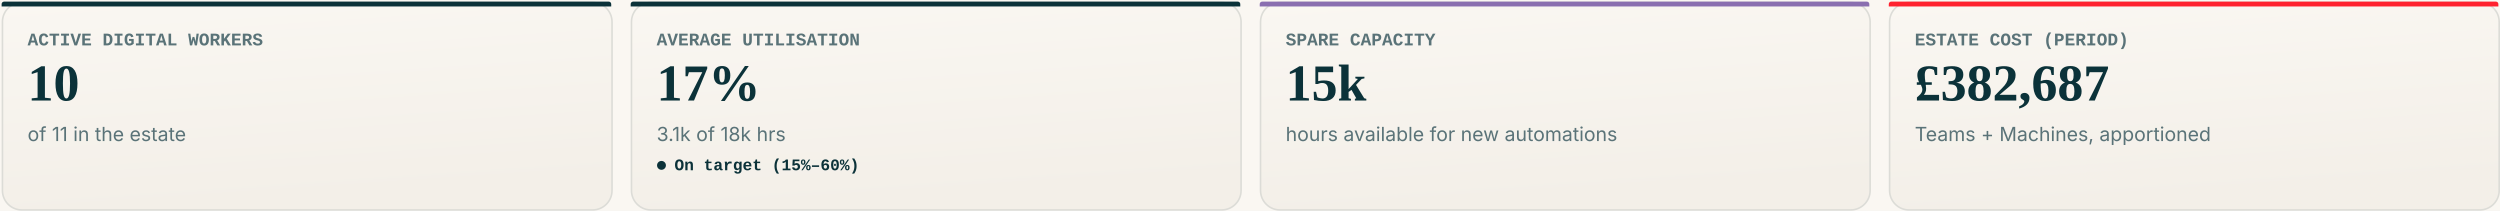
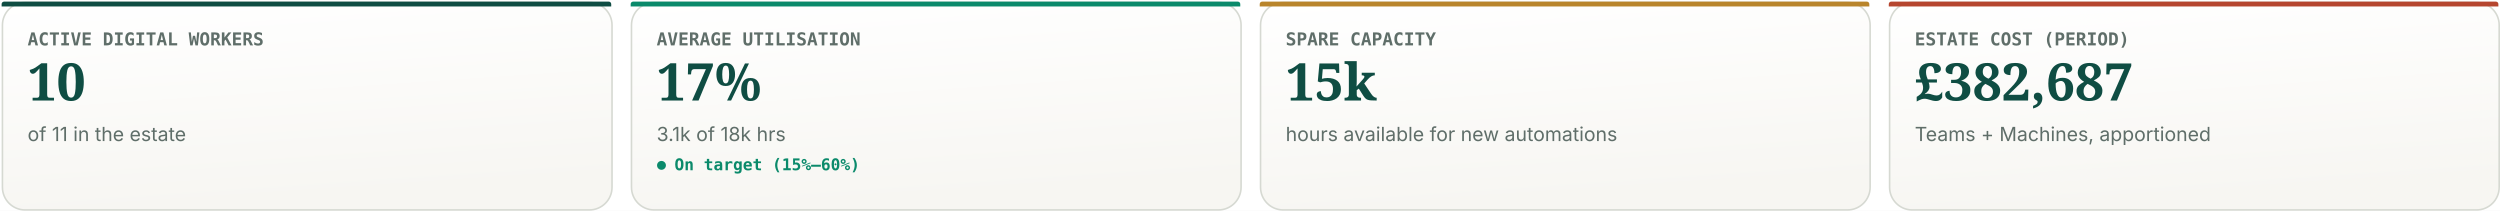
<svg xmlns="http://www.w3.org/2000/svg" version="1.1" class="marks" width="1542" height="130" viewBox="0 0 1542 130">
-   <rect width="1542" height="130" fill="#FAF7F2" />
+   <rect width="1542" height="130" fill="#FFFFFF" />
  <g fill="none" stroke-miterlimit="10" transform="translate(1,1)">
    <g class="mark-group role-frame root" role="graphics-object" aria-roledescription="group mark container">
      <g transform="translate(0,0)">
        <path class="background" aria-hidden="true" d="M0,0h1540v128h-1540Z" />
        <g>
          <g class="mark-group role-scope tile" role="graphics-object" aria-roledescription="group mark container">
            <g transform="translate(0,0)">
-               <path class="background" aria-hidden="true" d="M12.5,0.5L364.5,0.5C371.123,0.5,376.5,5.877,376.5,12.5L376.5,116.5C376.5,123.123,371.123,128.5,364.5,128.5L12.5,128.5C5.877,128.5,0.5,123.123,0.5,116.5L0.5,12.5C0.5,5.877,5.877,0.5,12.5,0.5Z" fill="url(#gradient_0)" stroke="#DCDCD7" />
+               <path class="background" aria-hidden="true" d="M14.5,0.5L362.5,0.5C370.227,0.5,376.5,6.773,376.5,14.5L376.5,114.5C376.5,122.227,370.227,128.5,362.5,128.5L14.5,128.5C6.773,128.5,0.5,122.227,0.5,114.5L0.5,14.5C0.5,6.773,6.773,0.5,14.5,0.5Z" fill="url(#gradient_0)" stroke="#D6D9D2" />
              <g>
                <g class="mark-rect role-mark" role="graphics-symbol" aria-roledescription="rect mark container">
-                   <path d="M1.5,0L374.5,0C375.328,0,376,0.672,376,1.5L376,3C376,3,376,3,376,3L0,3C0,3,0,3,0,3L0,1.5C0,0.672,0.672,0,1.5,0Z" fill="#0B3239" />
+                   <path d="M1.5,0L374.5,0C375.328,0,376,0.672,376,1.5L376,3C376,3,376,3,376,3L0,3C0,3,0,3,0,3L0,1.5C0,0.672,0.672,0,1.5,0Z" fill="#0F4D43" />
                </g>
                <g class="mark-text role-mark" role="graphics-object" aria-roledescription="text mark container">
-                   <text text-anchor="start" transform="translate(16,27)" font-family="'JetBrains Mono', 'Roboto Mono', Consolas, 'Courier New', monospace" font-size="11px" font-weight="bold" fill="#5A7378">ACTIVE DIGITAL WORKERS</text>
+                   <text text-anchor="start" transform="translate(16,27)" font-family="'JetBrains Mono', Consolas, 'Roboto Mono', monospace" font-size="11px" font-weight="bold" fill="#5F6E69">ACTIVE DIGITAL WORKERS</text>
                </g>
                <g class="mark-text role-mark" role="graphics-object" aria-roledescription="text mark container">
-                   <text text-anchor="start" transform="translate(16,61)" font-family="Georgia, Gelasio, 'Times New Roman', serif" font-size="32px" font-weight="bold" fill="#0B3239">10</text>
+                   <text text-anchor="start" transform="translate(16,61)" font-family="Fraunces, Cambria, Georgia, Gelasio, serif" font-size="32px" font-weight="bold" fill="#0F4D43">10</text>
                </g>
                <g class="mark-text role-mark" role="graphics-object" aria-roledescription="text mark container">
-                   <text text-anchor="start" transform="translate(16,85)" font-family="'JetBrains Mono', 'Roboto Mono', Consolas, 'Courier New', monospace" font-size="11.5px" font-weight="bold" fill="#5A7378" />
+                   <text text-anchor="start" transform="translate(16,85)" font-family="'JetBrains Mono', Consolas, 'Roboto Mono', monospace" font-size="11.5px" font-weight="bold" fill="#5F6E69" />
                </g>
                <g class="mark-text role-mark" role="graphics-object" aria-roledescription="text mark container">
-                   <text text-anchor="start" transform="translate(16,86)" font-family="Calibri, Carlito, 'Segoe UI', Inter, Arial, sans-serif" font-size="12px" fill="#5A7378">of 11 in the estate</text>
+                   <text text-anchor="start" transform="translate(16,86)" font-family="Inter, 'Segoe UI', Carlito, Calibri, Arial, sans-serif" font-size="12px" fill="#5F6E69">of 11 in the estate</text>
                </g>
                <g class="mark-symbol role-mark" role="graphics-symbol" aria-roledescription="symbol mark container">
-                   <path transform="translate(19,101)" d="M2.739,0A2.739,2.739,0,1,1,-2.739,0A2.739,2.739,0,1,1,2.739,0" fill="#0B3239" opacity="0" />
+                   <path transform="translate(19,101)" d="M2.739,0A2.739,2.739,0,1,1,-2.739,0A2.739,2.739,0,1,1,2.739,0" fill="#0B8A6B" opacity="0" />
                </g>
                <g class="mark-text role-mark" role="graphics-object" aria-roledescription="text mark container">
-                   <text text-anchor="start" transform="translate(27,104)" font-family="'JetBrains Mono', 'Roboto Mono', Consolas, 'Courier New', monospace" font-size="10px" font-weight="bold" fill="#0B3239" />
+                   <text text-anchor="start" transform="translate(27,104)" font-family="'JetBrains Mono', Consolas, 'Roboto Mono', monospace" font-size="10px" font-weight="bold" fill="#0B8A6B" />
                </g>
              </g>
              <path class="foreground" aria-hidden="true" d="" display="none" />
            </g>
            <g transform="translate(388,0)">
-               <path class="background" aria-hidden="true" d="M12.5,0.5L364.5,0.5C371.123,0.5,376.5,5.877,376.5,12.5L376.5,116.5C376.5,123.123,371.123,128.5,364.5,128.5L12.5,128.5C5.877,128.5,0.5,123.123,0.5,116.5L0.5,12.5C0.5,5.877,5.877,0.5,12.5,0.5Z" fill="url(#gradient_1)" stroke="#DCDCD7" />
+               <path class="background" aria-hidden="true" d="M14.5,0.5L362.5,0.5C370.227,0.5,376.5,6.773,376.5,14.5L376.5,114.5C376.5,122.227,370.227,128.5,362.5,128.5L14.5,128.5C6.773,128.5,0.5,122.227,0.5,114.5L0.5,14.5C0.5,6.773,6.773,0.5,14.5,0.5Z" fill="url(#gradient_1)" stroke="#D6D9D2" />
              <g>
                <g class="mark-rect role-mark" role="graphics-symbol" aria-roledescription="rect mark container">
-                   <path d="M1.5,0L374.5,0C375.328,0,376,0.672,376,1.5L376,3C376,3,376,3,376,3L0,3C0,3,0,3,0,3L0,1.5C0,0.672,0.672,0,1.5,0Z" fill="#0B3239" />
+                   <path d="M1.5,0L374.5,0C375.328,0,376,0.672,376,1.5L376,3C376,3,376,3,376,3L0,3C0,3,0,3,0,3L0,1.5C0,0.672,0.672,0,1.5,0Z" fill="#0B8A6B" />
                </g>
                <g class="mark-text role-mark" role="graphics-object" aria-roledescription="text mark container">
-                   <text text-anchor="start" transform="translate(16,27)" font-family="'JetBrains Mono', 'Roboto Mono', Consolas, 'Courier New', monospace" font-size="11px" font-weight="bold" fill="#5A7378">AVERAGE UTILISATION</text>
+                   <text text-anchor="start" transform="translate(16,27)" font-family="'JetBrains Mono', Consolas, 'Roboto Mono', monospace" font-size="11px" font-weight="bold" fill="#5F6E69">AVERAGE UTILISATION</text>
                </g>
                <g class="mark-text role-mark" role="graphics-object" aria-roledescription="text mark container">
-                   <text text-anchor="start" transform="translate(16,61)" font-family="Georgia, Gelasio, 'Times New Roman', serif" font-size="32px" font-weight="bold" fill="#0B3239">17%</text>
+                   <text text-anchor="start" transform="translate(16,61)" font-family="Fraunces, Cambria, Georgia, Gelasio, serif" font-size="32px" font-weight="bold" fill="#0F4D43">17%</text>
                </g>
                <g class="mark-text role-mark" role="graphics-object" aria-roledescription="text mark container">
-                   <text text-anchor="start" transform="translate(16,85)" font-family="'JetBrains Mono', 'Roboto Mono', Consolas, 'Courier New', monospace" font-size="11.5px" font-weight="bold" fill="#5A7378" />
+                   <text text-anchor="start" transform="translate(16,85)" font-family="'JetBrains Mono', Consolas, 'Roboto Mono', monospace" font-size="11.5px" font-weight="bold" fill="#5F6E69" />
                </g>
                <g class="mark-text role-mark" role="graphics-object" aria-roledescription="text mark container">
-                   <text text-anchor="start" transform="translate(16,86)" font-family="Calibri, Carlito, 'Segoe UI', Inter, Arial, sans-serif" font-size="12px" fill="#5A7378">3.1k of 18k hrs</text>
+                   <text text-anchor="start" transform="translate(16,86)" font-family="Inter, 'Segoe UI', Carlito, Calibri, Arial, sans-serif" font-size="12px" fill="#5F6E69">3.1k of 18k hrs</text>
                </g>
                <g class="mark-symbol role-mark" role="graphics-symbol" aria-roledescription="symbol mark container">
-                   <path transform="translate(19,101)" d="M2.739,0A2.739,2.739,0,1,1,-2.739,0A2.739,2.739,0,1,1,2.739,0" fill="#0B3239" opacity="1" />
+                   <path transform="translate(19,101)" d="M2.739,0A2.739,2.739,0,1,1,-2.739,0A2.739,2.739,0,1,1,2.739,0" fill="#0B8A6B" opacity="1" />
                </g>
                <g class="mark-text role-mark" role="graphics-object" aria-roledescription="text mark container">
-                   <text text-anchor="start" transform="translate(27,104)" font-family="'JetBrains Mono', 'Roboto Mono', Consolas, 'Courier New', monospace" font-size="10px" font-weight="bold" fill="#0B3239">On target (15%–60%)</text>
+                   <text text-anchor="start" transform="translate(27,104)" font-family="'JetBrains Mono', Consolas, 'Roboto Mono', monospace" font-size="10px" font-weight="bold" fill="#0B8A6B">On target (15%–60%)</text>
                </g>
              </g>
              <path class="foreground" aria-hidden="true" d="" display="none" />
            </g>
            <g transform="translate(776,0)">
-               <path class="background" aria-hidden="true" d="M12.5,0.5L364.5,0.5C371.123,0.5,376.5,5.877,376.5,12.5L376.5,116.5C376.5,123.123,371.123,128.5,364.5,128.5L12.5,128.5C5.877,128.5,0.5,123.123,0.5,116.5L0.5,12.5C0.5,5.877,5.877,0.5,12.5,0.5Z" fill="url(#gradient_2)" stroke="#DCDCD7" />
+               <path class="background" aria-hidden="true" d="M14.5,0.5L362.5,0.5C370.227,0.5,376.5,6.773,376.5,14.5L376.5,114.5C376.5,122.227,370.227,128.5,362.5,128.5L14.5,128.5C6.773,128.5,0.5,122.227,0.5,114.5L0.5,14.5C0.5,6.773,6.773,0.5,14.5,0.5Z" fill="url(#gradient_2)" stroke="#D6D9D2" />
              <g>
                <g class="mark-rect role-mark" role="graphics-symbol" aria-roledescription="rect mark container">
-                   <path d="M1.5,0L374.5,0C375.328,0,376,0.672,376,1.5L376,3C376,3,376,3,376,3L0,3C0,3,0,3,0,3L0,1.5C0,0.672,0.672,0,1.5,0Z" fill="#8A6FB0" />
+                   <path d="M1.5,0L374.5,0C375.328,0,376,0.672,376,1.5L376,3C376,3,376,3,376,3L0,3C0,3,0,3,0,3L0,1.5C0,0.672,0.672,0,1.5,0Z" fill="#B9852C" />
                </g>
                <g class="mark-text role-mark" role="graphics-object" aria-roledescription="text mark container">
-                   <text text-anchor="start" transform="translate(16,27)" font-family="'JetBrains Mono', 'Roboto Mono', Consolas, 'Courier New', monospace" font-size="11px" font-weight="bold" fill="#5A7378">SPARE CAPACITY</text>
+                   <text text-anchor="start" transform="translate(16,27)" font-family="'JetBrains Mono', Consolas, 'Roboto Mono', monospace" font-size="11px" font-weight="bold" fill="#5F6E69">SPARE CAPACITY</text>
                </g>
                <g class="mark-text role-mark" role="graphics-object" aria-roledescription="text mark container">
-                   <text text-anchor="start" transform="translate(16,61)" font-family="Georgia, Gelasio, 'Times New Roman', serif" font-size="32px" font-weight="bold" fill="#0B3239">15k</text>
+                   <text text-anchor="start" transform="translate(16,61)" font-family="Fraunces, Cambria, Georgia, Gelasio, serif" font-size="32px" font-weight="bold" fill="#0F4D43">15k</text>
                </g>
                <g class="mark-text role-mark" role="graphics-object" aria-roledescription="text mark container">
-                   <text text-anchor="start" transform="translate(16,85)" font-family="'JetBrains Mono', 'Roboto Mono', Consolas, 'Courier New', monospace" font-size="11.5px" font-weight="bold" fill="#5A7378" />
+                   <text text-anchor="start" transform="translate(16,85)" font-family="'JetBrains Mono', Consolas, 'Roboto Mono', monospace" font-size="11.5px" font-weight="bold" fill="#5F6E69" />
                </g>
                <g class="mark-text role-mark" role="graphics-object" aria-roledescription="text mark container">
-                   <text text-anchor="start" transform="translate(16,86)" font-family="Calibri, Carlito, 'Segoe UI', Inter, Arial, sans-serif" font-size="12px" fill="#5A7378">hours available for new automations</text>
+                   <text text-anchor="start" transform="translate(16,86)" font-family="Inter, 'Segoe UI', Carlito, Calibri, Arial, sans-serif" font-size="12px" fill="#5F6E69">hours available for new automations</text>
                </g>
                <g class="mark-symbol role-mark" role="graphics-symbol" aria-roledescription="symbol mark container">
-                   <path transform="translate(19,101)" d="M2.739,0A2.739,2.739,0,1,1,-2.739,0A2.739,2.739,0,1,1,2.739,0" fill="#0B3239" opacity="0" />
+                   <path transform="translate(19,101)" d="M2.739,0A2.739,2.739,0,1,1,-2.739,0A2.739,2.739,0,1,1,2.739,0" fill="#0B8A6B" opacity="0" />
                </g>
                <g class="mark-text role-mark" role="graphics-object" aria-roledescription="text mark container">
-                   <text text-anchor="start" transform="translate(27,104)" font-family="'JetBrains Mono', 'Roboto Mono', Consolas, 'Courier New', monospace" font-size="10px" font-weight="bold" fill="#0B3239" />
+                   <text text-anchor="start" transform="translate(27,104)" font-family="'JetBrains Mono', Consolas, 'Roboto Mono', monospace" font-size="10px" font-weight="bold" fill="#0B8A6B" />
                </g>
              </g>
              <path class="foreground" aria-hidden="true" d="" display="none" />
            </g>
            <g transform="translate(1164,0)">
-               <path class="background" aria-hidden="true" d="M12.5,0.5L364.5,0.5C371.123,0.5,376.5,5.877,376.5,12.5L376.5,116.5C376.5,123.123,371.123,128.5,364.5,128.5L12.5,128.5C5.877,128.5,0.5,123.123,0.5,116.5L0.5,12.5C0.5,5.877,5.877,0.5,12.5,0.5Z" fill="url(#gradient_3)" stroke="#DCDCD7" />
+               <path class="background" aria-hidden="true" d="M14.5,0.5L362.5,0.5C370.227,0.5,376.5,6.773,376.5,14.5L376.5,114.5C376.5,122.227,370.227,128.5,362.5,128.5L14.5,128.5C6.773,128.5,0.5,122.227,0.5,114.5L0.5,14.5C0.5,6.773,6.773,0.5,14.5,0.5Z" fill="url(#gradient_3)" stroke="#D6D9D2" />
              <g>
                <g class="mark-rect role-mark" role="graphics-symbol" aria-roledescription="rect mark container">
-                   <path d="M1.5,0L374.5,0C375.328,0,376,0.672,376,1.5L376,3C376,3,376,3,376,3L0,3C0,3,0,3,0,3L0,1.5C0,0.672,0.672,0,1.5,0Z" fill="#FF222F" />
+                   <path d="M1.5,0L374.5,0C375.328,0,376,0.672,376,1.5L376,3C376,3,376,3,376,3L0,3C0,3,0,3,0,3L0,1.5C0,0.672,0.672,0,1.5,0Z" fill="#B6462F" />
                </g>
                <g class="mark-text role-mark" role="graphics-object" aria-roledescription="text mark container">
-                   <text text-anchor="start" transform="translate(16,27)" font-family="'JetBrains Mono', 'Roboto Mono', Consolas, 'Courier New', monospace" font-size="11px" font-weight="bold" fill="#5A7378">ESTATE COST (PERIOD)</text>
+                   <text text-anchor="start" transform="translate(16,27)" font-family="'JetBrains Mono', Consolas, 'Roboto Mono', monospace" font-size="11px" font-weight="bold" fill="#5F6E69">ESTATE COST (PERIOD)</text>
                </g>
                <g class="mark-text role-mark" role="graphics-object" aria-roledescription="text mark container">
-                   <text text-anchor="start" transform="translate(16,61)" font-family="Georgia, Gelasio, 'Times New Roman', serif" font-size="32px" font-weight="bold" fill="#0B3239">£382,687</text>
+                   <text text-anchor="start" transform="translate(16,61)" font-family="Fraunces, Cambria, Georgia, Gelasio, serif" font-size="32px" font-weight="bold" fill="#0F4D43">£382,687</text>
                </g>
                <g class="mark-text role-mark" role="graphics-object" aria-roledescription="text mark container">
-                   <text text-anchor="start" transform="translate(16,85)" font-family="'JetBrains Mono', 'Roboto Mono', Consolas, 'Courier New', monospace" font-size="11.5px" font-weight="bold" fill="#5A7378" />
+                   <text text-anchor="start" transform="translate(16,85)" font-family="'JetBrains Mono', Consolas, 'Roboto Mono', monospace" font-size="11.5px" font-weight="bold" fill="#5F6E69" />
                </g>
                <g class="mark-text role-mark" role="graphics-object" aria-roledescription="text mark container">
-                   <text text-anchor="start" transform="translate(16,86)" font-family="Calibri, Carlito, 'Segoe UI', Inter, Arial, sans-serif" font-size="12px" fill="#5A7378">Teams + Machines, apportioned</text>
+                   <text text-anchor="start" transform="translate(16,86)" font-family="Inter, 'Segoe UI', Carlito, Calibri, Arial, sans-serif" font-size="12px" fill="#5F6E69">Teams + Machines, apportioned</text>
                </g>
                <g class="mark-symbol role-mark" role="graphics-symbol" aria-roledescription="symbol mark container">
-                   <path transform="translate(19,101)" d="M2.739,0A2.739,2.739,0,1,1,-2.739,0A2.739,2.739,0,1,1,2.739,0" fill="#0B3239" opacity="0" />
+                   <path transform="translate(19,101)" d="M2.739,0A2.739,2.739,0,1,1,-2.739,0A2.739,2.739,0,1,1,2.739,0" fill="#0B8A6B" opacity="0" />
                </g>
                <g class="mark-text role-mark" role="graphics-object" aria-roledescription="text mark container">
-                   <text text-anchor="start" transform="translate(27,104)" font-family="'JetBrains Mono', 'Roboto Mono', Consolas, 'Courier New', monospace" font-size="10px" font-weight="bold" fill="#0B3239" />
+                   <text text-anchor="start" transform="translate(27,104)" font-family="'JetBrains Mono', Consolas, 'Roboto Mono', monospace" font-size="10px" font-weight="bold" fill="#0B8A6B" />
                </g>
              </g>
              <path class="foreground" aria-hidden="true" d="" display="none" />
            </g>
          </g>
        </g>
        <path class="foreground" aria-hidden="true" d="" display="none" />
      </g>
    </g>
  </g>
  <defs>
    <linearGradient id="gradient_0" x1="0" x2="0.2" y1="0" y2="1">
-       <stop offset="0" stop-color="#FAF7F2" />
-       <stop offset="1" stop-color="#F3EFE8" />
+       <stop offset="0" stop-color="#FFFFFF" />
+       <stop offset="1" stop-color="#F7F6F2" />
    </linearGradient>
    <linearGradient id="gradient_1" x1="0" x2="0.2" y1="0" y2="1">
-       <stop offset="0" stop-color="#FAF7F2" />
-       <stop offset="1" stop-color="#F3EFE8" />
+       <stop offset="0" stop-color="#FFFFFF" />
+       <stop offset="1" stop-color="#F7F6F2" />
    </linearGradient>
    <linearGradient id="gradient_2" x1="0" x2="0.2" y1="0" y2="1">
-       <stop offset="0" stop-color="#FAF7F2" />
-       <stop offset="1" stop-color="#F3EFE8" />
+       <stop offset="0" stop-color="#FFFFFF" />
+       <stop offset="1" stop-color="#F7F6F2" />
    </linearGradient>
    <linearGradient id="gradient_3" x1="0" x2="0.2" y1="0" y2="1">
-       <stop offset="0" stop-color="#FAF7F2" />
-       <stop offset="1" stop-color="#F3EFE8" />
+       <stop offset="0" stop-color="#FFFFFF" />
+       <stop offset="1" stop-color="#F7F6F2" />
    </linearGradient>
  </defs>
</svg>
